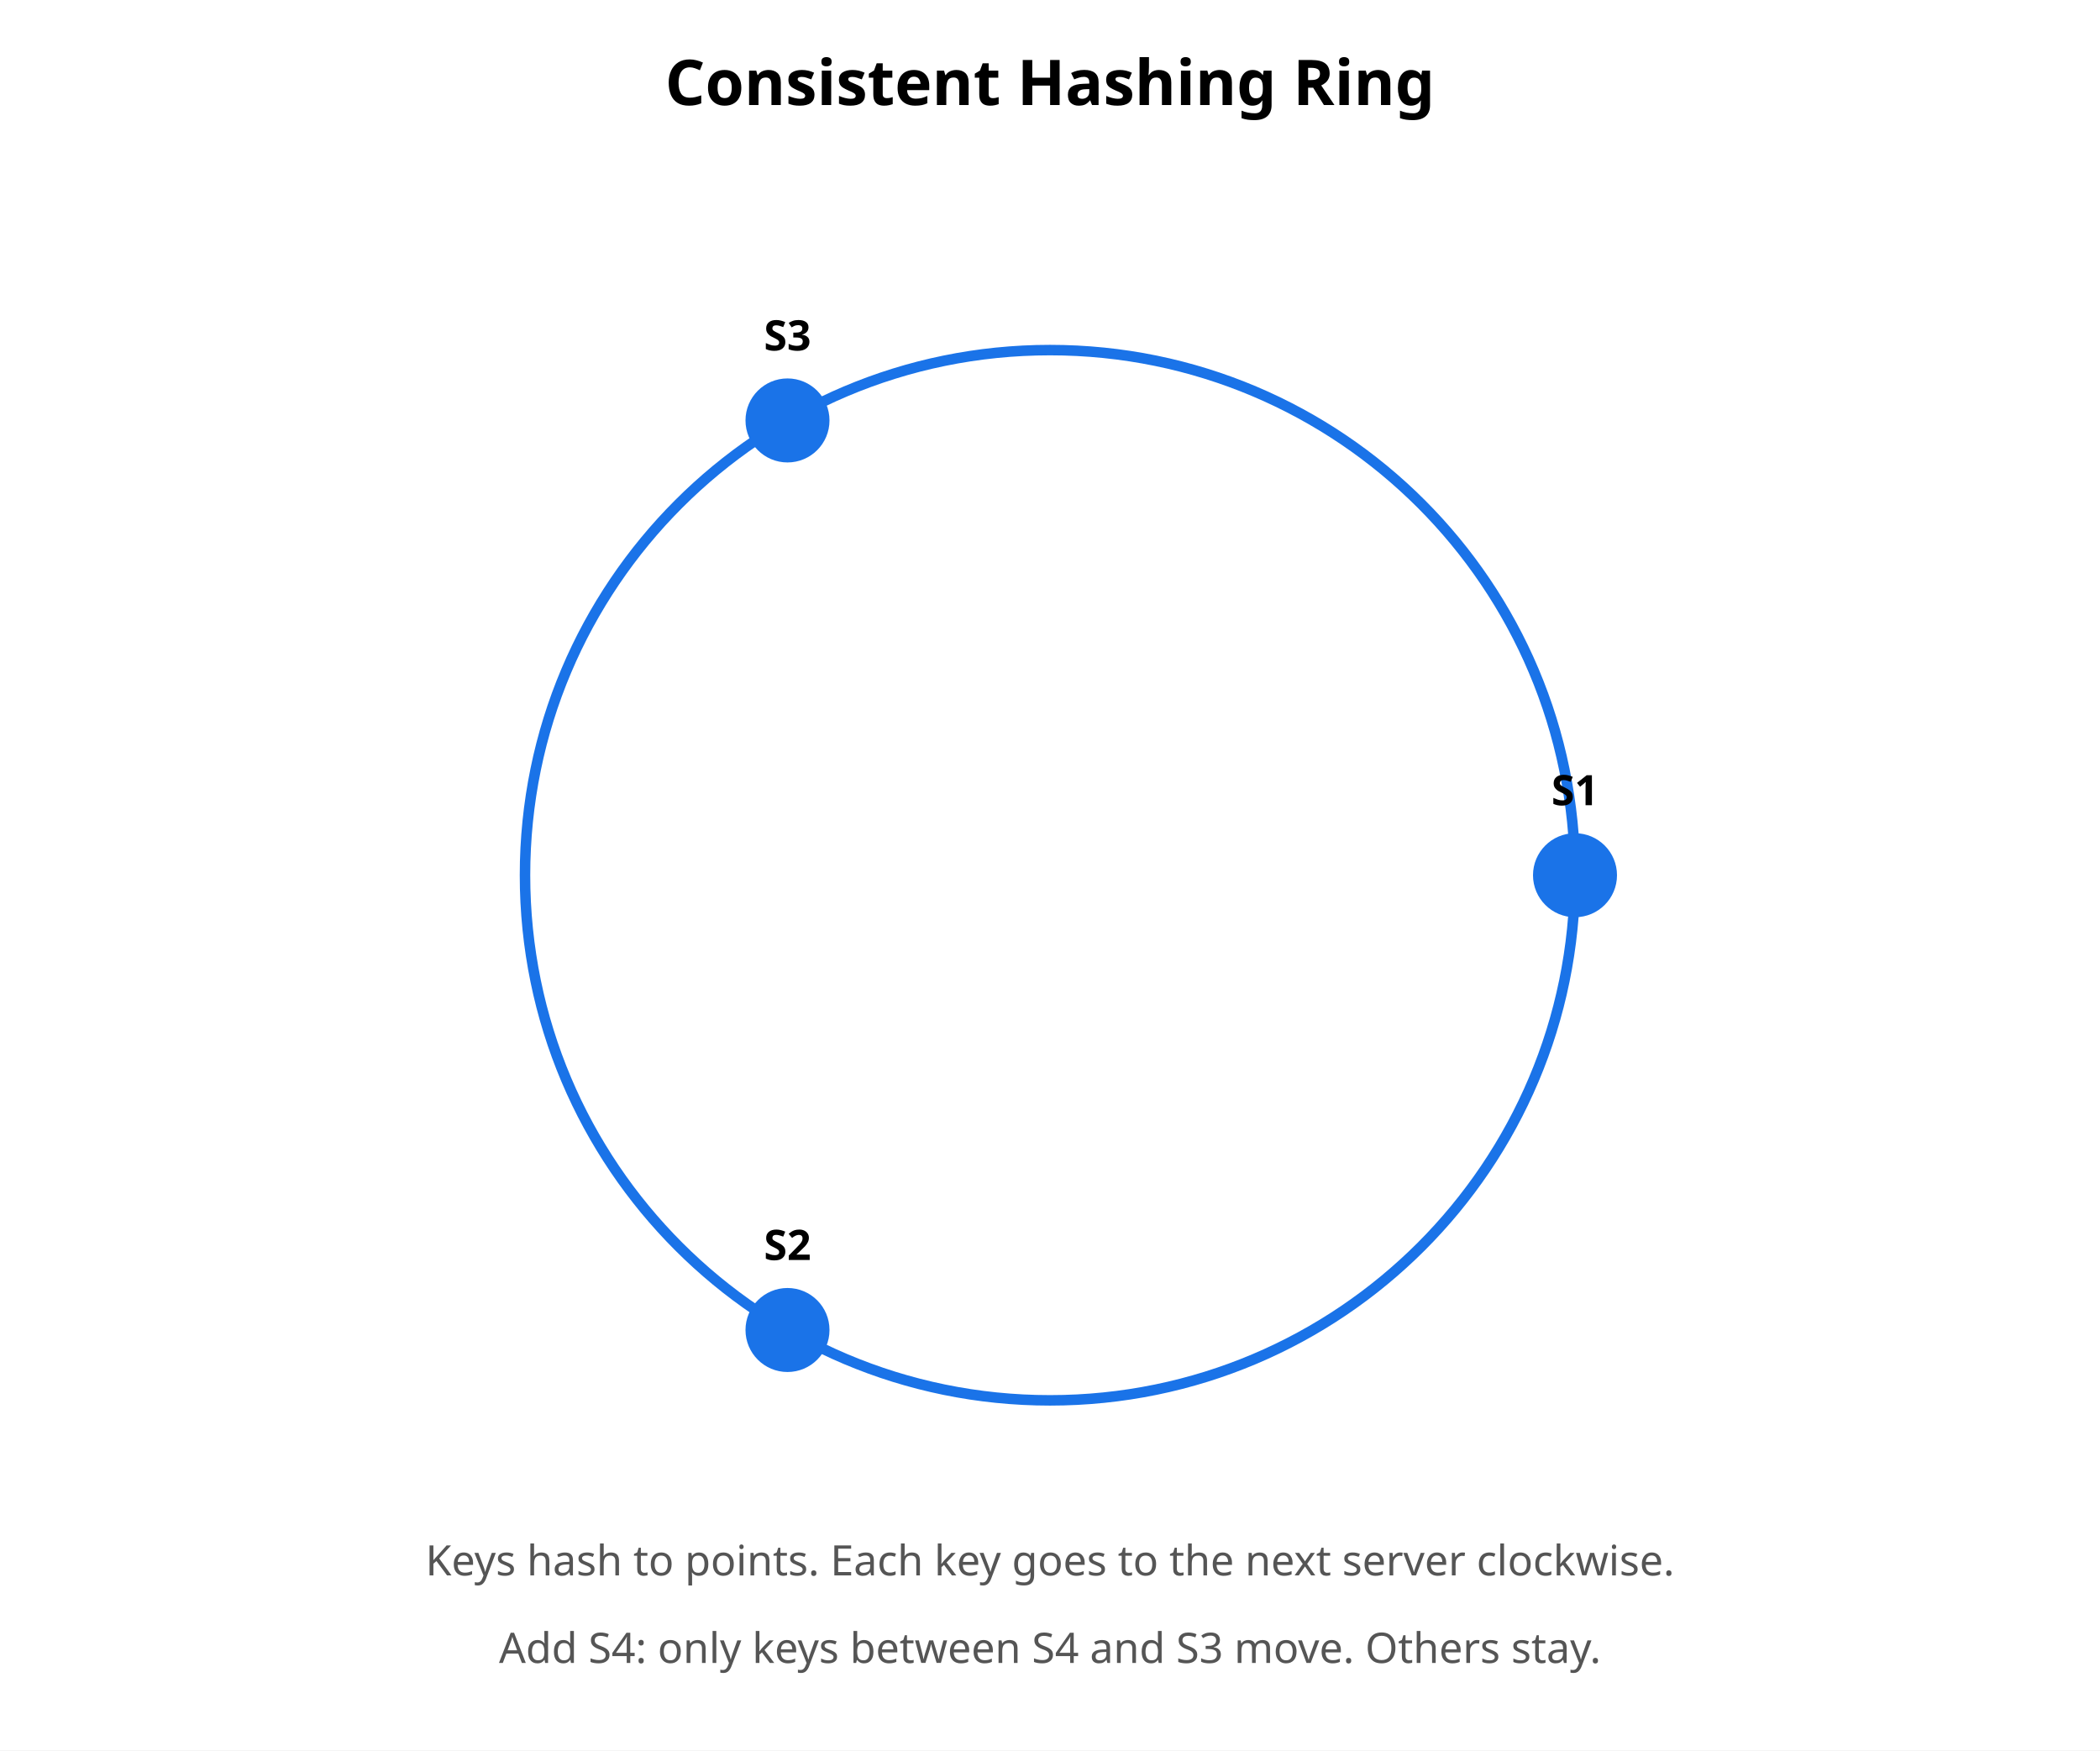
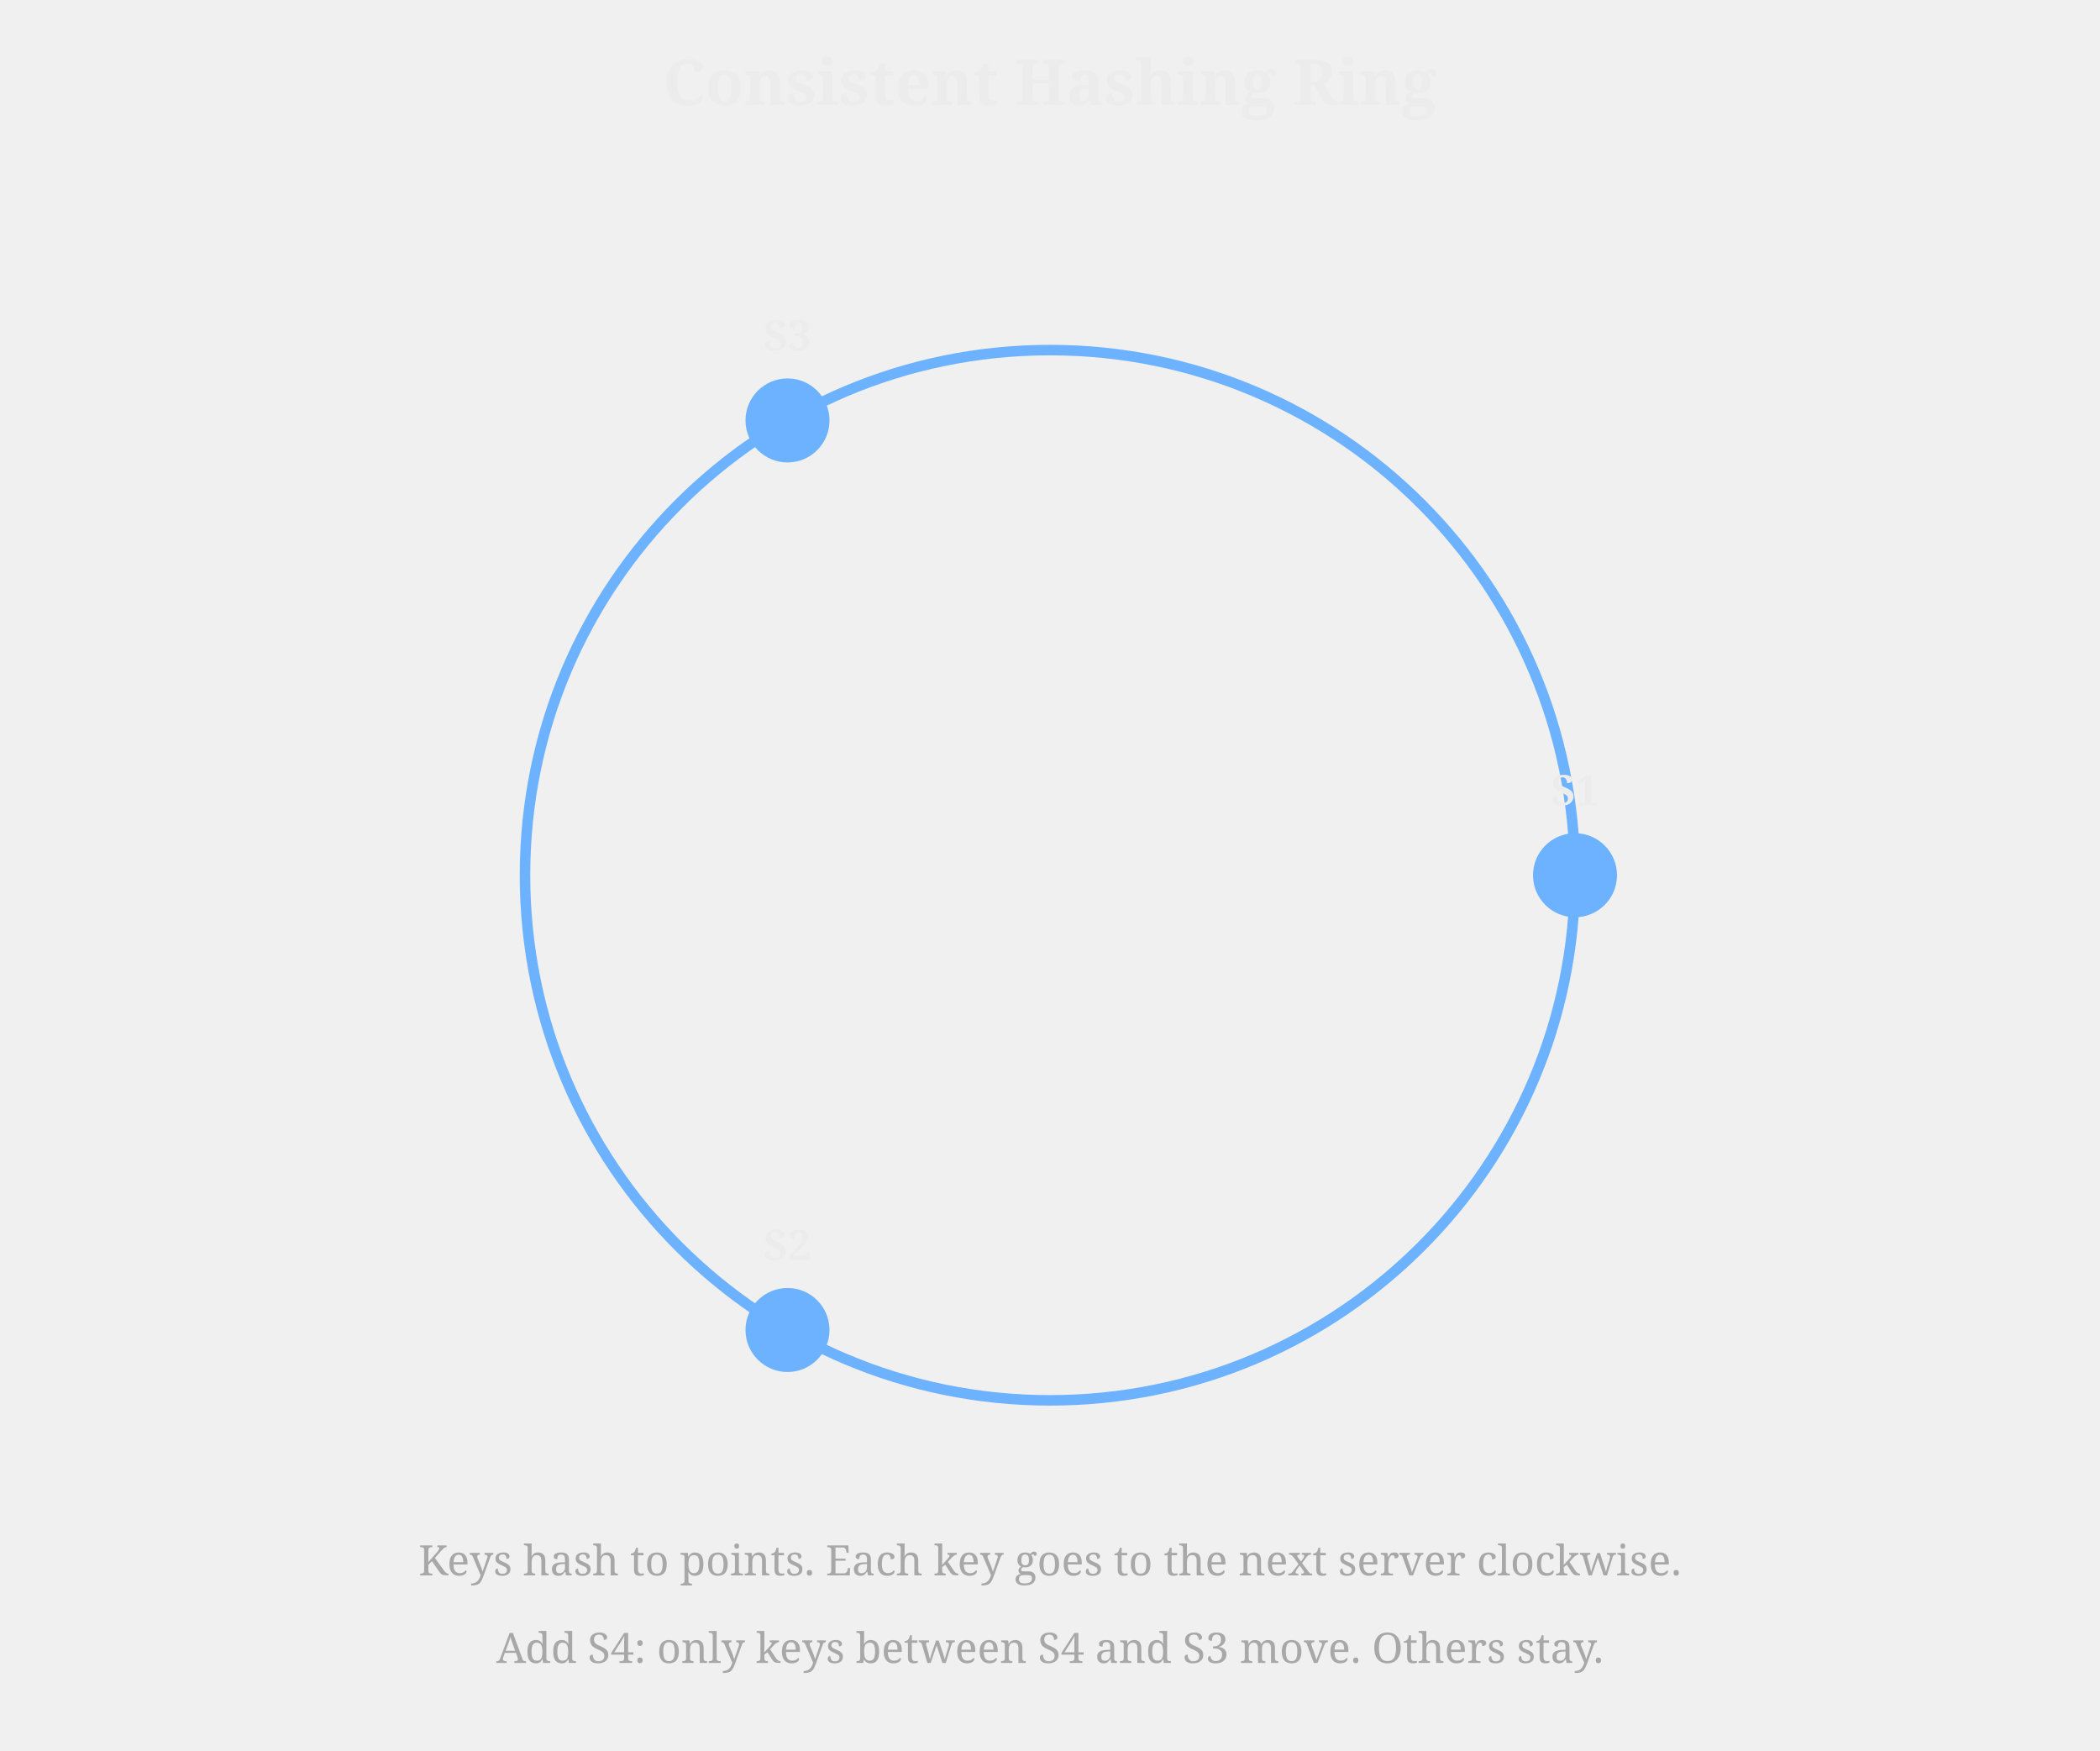
- <svg xmlns="http://www.w3.org/2000/svg" width="600" height="500" viewBox="0 0 600 500" font-family="sans-serif">
-   <rect width="600" height="500" fill="#ffffff" />
+ <svg xmlns="http://www.w3.org/2000/svg" width="600" height="500" viewBox="0 0 600 500" font-family="'Charis SIL',Georgia,serif">
  <defs>
    <marker id="arrowhead" markerWidth="10" markerHeight="7" refX="9" refY="3.5" orient="auto">
-       <polygon points="0 0, 10 3.5, 0 7" fill="#333" />
+       <polygon points="0 0, 10 3.5, 0 7" fill="#8a8a8a" />
    </marker>
  </defs>
-   <text x="300" y="30" text-anchor="middle" font-size="18" font-weight="bold">Consistent Hashing Ring</text>
-   <circle cx="300" cy="250" r="150" fill="none" stroke="#1a73e8" stroke-width="3" />
-   <circle cx="450.0" cy="250.0" r="12" fill="#1a73e8" />
-   <text x="450.0" y="230.0" text-anchor="middle" font-size="12" font-weight="bold">S1</text>
-   <circle cx="225" cy="379.904" r="12" fill="#1a73e8" />
-   <text x="225" y="359.904" text-anchor="middle" font-size="12" font-weight="bold">S2</text>
-   <circle cx="225" cy="120.096" r="12" fill="#1a73e8" />
-   <text x="225" y="100.096" text-anchor="middle" font-size="12" font-weight="bold">S3</text>
-   <text x="300" y="450" text-anchor="middle" font-size="12" fill="#555">Keys hash to points. Each key goes to the next server clockwise.</text>
-   <text x="300" y="475" text-anchor="middle" font-size="12" fill="#555">Add S4: only keys between S4 and S3 move. Others stay.</text>
+   <text x="300" y="30" text-anchor="middle" font-size="18" font-weight="bold" style="fill:#ececec">Consistent Hashing Ring</text>
+   <circle cx="300" cy="250" r="150" fill="none" stroke="#6cb2ff" stroke-width="3" />
+   <circle cx="450.0" cy="250.0" r="12" fill="#6cb2ff" />
+   <text x="450.0" y="230.0" text-anchor="middle" font-size="12" font-weight="bold" style="fill:#ececec">S1</text>
+   <circle cx="225" cy="379.904" r="12" fill="#6cb2ff" />
+   <text x="225" y="359.904" text-anchor="middle" font-size="12" font-weight="bold" style="fill:#ececec">S2</text>
+   <circle cx="225" cy="120.096" r="12" fill="#6cb2ff" />
+   <text x="225" y="100.096" text-anchor="middle" font-size="12" font-weight="bold" style="fill:#ececec">S3</text>
+   <text x="300" y="450" text-anchor="middle" font-size="12" fill="#a8a8a8">Keys hash to points. Each key goes to the next server clockwise.</text>
+   <text x="300" y="475" text-anchor="middle" font-size="12" fill="#a8a8a8">Add S4: only keys between S4 and S3 move. Others stay.</text>
</svg>
